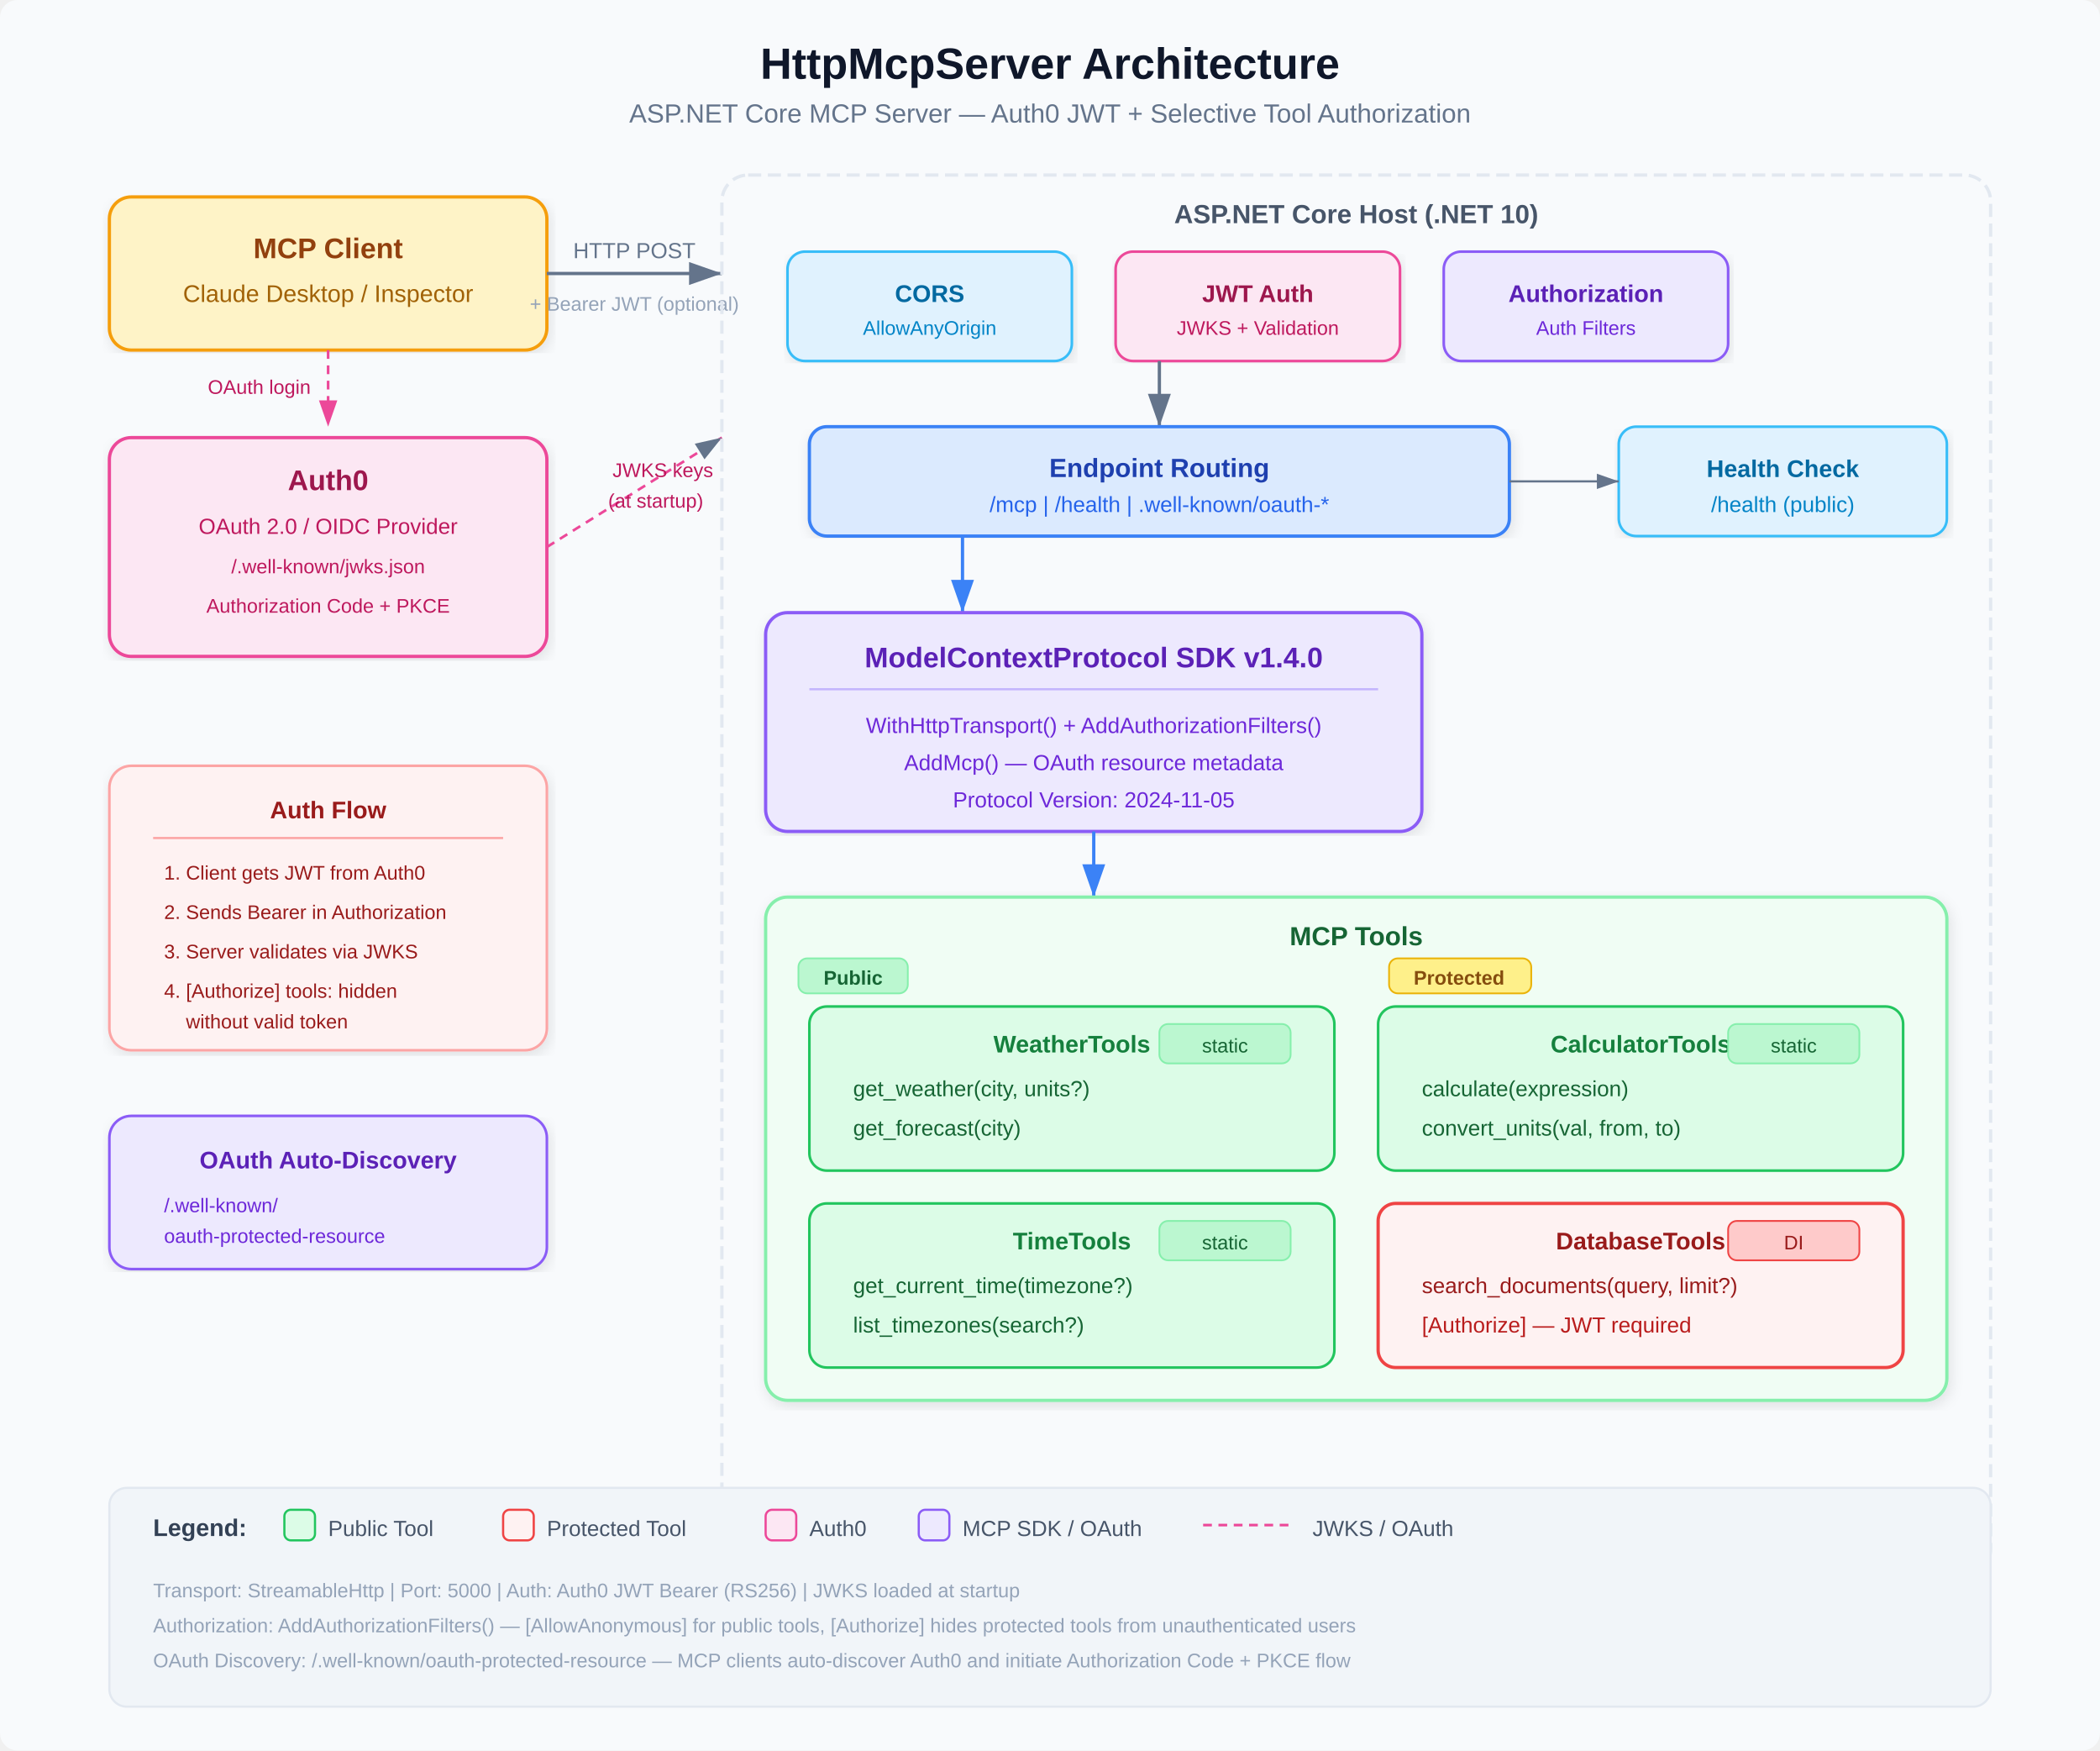
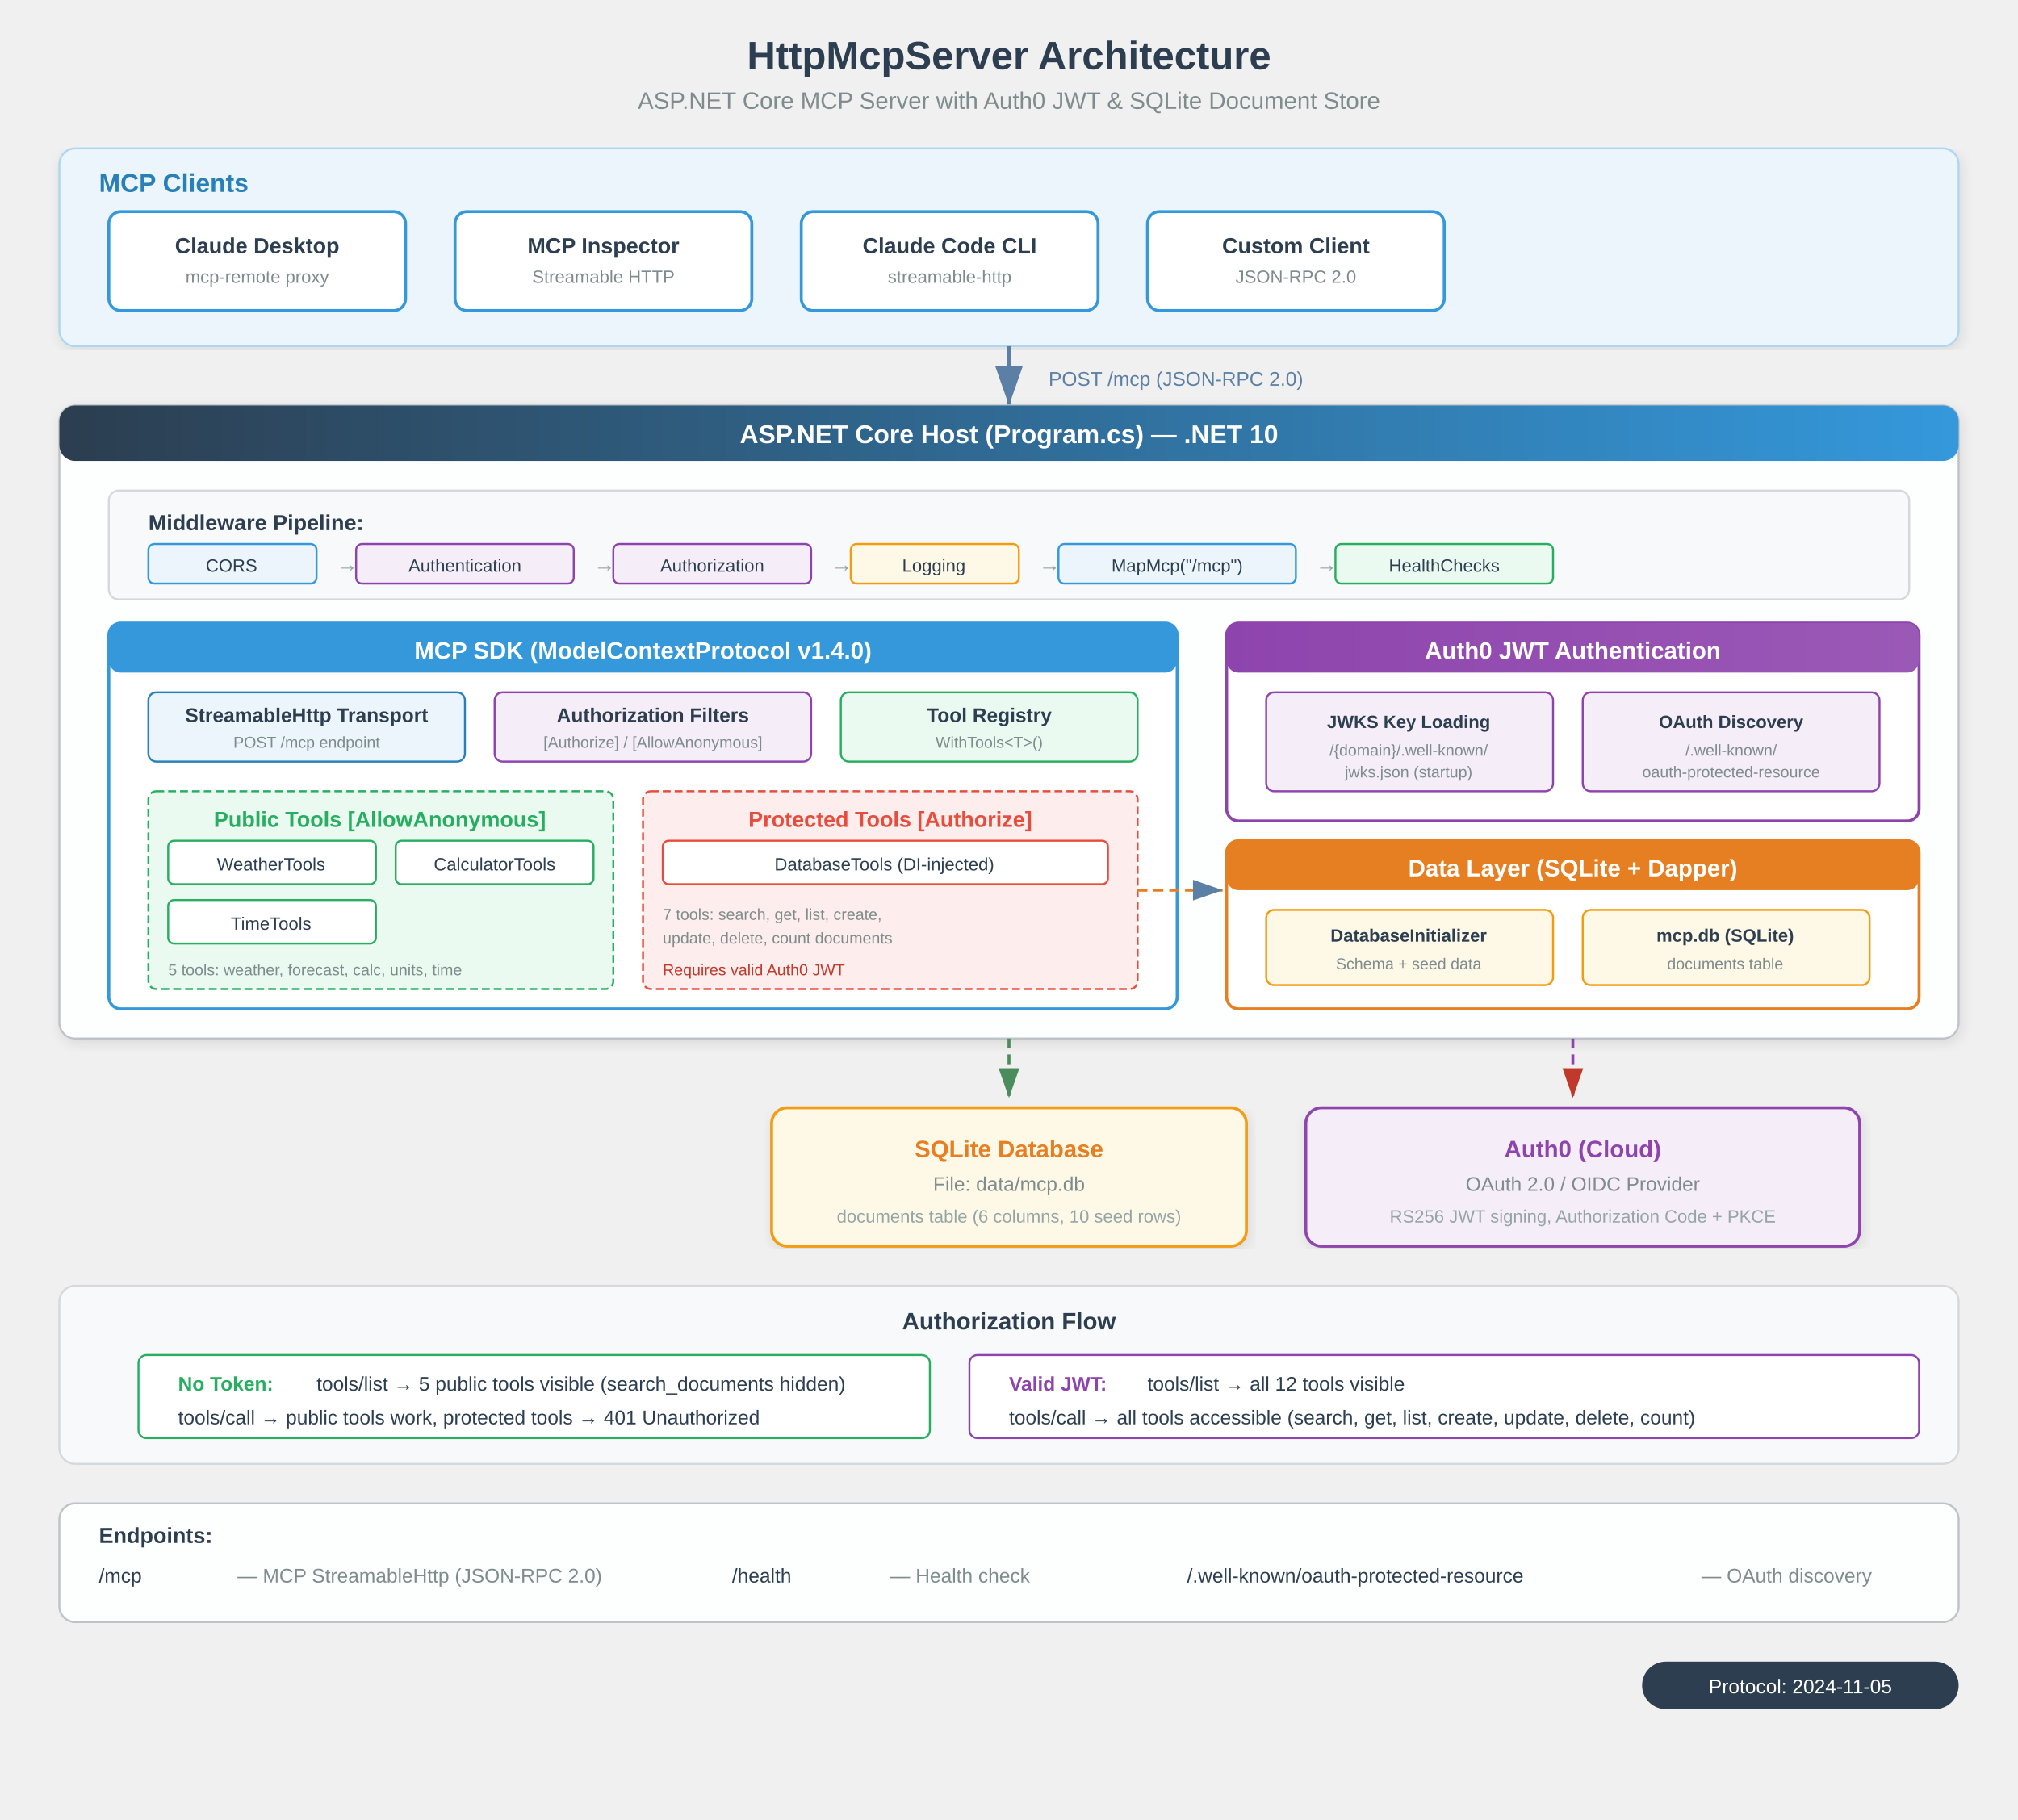
- <svg xmlns="http://www.w3.org/2000/svg" viewBox="0 0 960 800" font-family="Segoe UI, Arial, sans-serif">
+ <svg xmlns="http://www.w3.org/2000/svg" viewBox="0 0 1020 920" font-family="Segoe UI, Arial, sans-serif">
  <defs>
    <marker id="arrow" viewBox="0 0 10 7" refX="10" refY="3.5" markerWidth="10" markerHeight="7" orient="auto-start-reverse">
-       <polygon points="0 0, 10 3.5, 0 7" fill="#64748b" />
+       <polygon points="0 0, 10 3.5, 0 7" fill="#5B7FA5" />
    </marker>
-     <marker id="arrow-blue" viewBox="0 0 10 7" refX="10" refY="3.5" markerWidth="10" markerHeight="7" orient="auto-start-reverse">
-       <polygon points="0 0, 10 3.5, 0 7" fill="#3b82f6" />
+     <marker id="arrow-green" viewBox="0 0 10 7" refX="10" refY="3.5" markerWidth="10" markerHeight="7" orient="auto-start-reverse">
+       <polygon points="0 0, 10 3.5, 0 7" fill="#4A8C5C" />
    </marker>
-     <marker id="arrow-pink" viewBox="0 0 10 7" refX="10" refY="3.5" markerWidth="10" markerHeight="7" orient="auto-start-reverse">
-       <polygon points="0 0, 10 3.5, 0 7" fill="#ec4899" />
+     <marker id="arrow-red" viewBox="0 0 10 7" refX="10" refY="3.5" markerWidth="10" markerHeight="7" orient="auto-start-reverse">
+       <polygon points="0 0, 10 3.5, 0 7" fill="#C0392B" />
    </marker>
    <filter id="shadow" x="-2%" y="-2%" width="104%" height="104%">
      <feDropShadow dx="1" dy="2" stdDeviation="3" flood-opacity="0.1" />
    </filter>
+     <linearGradient id="headerGrad" x1="0%" y1="0%" x2="100%" y2="0%">
+       <stop offset="0%" style="stop-color:#2C3E50;stop-opacity:1" />
+       <stop offset="100%" style="stop-color:#3498DB;stop-opacity:1" />
+     </linearGradient>
+     <linearGradient id="authGrad" x1="0%" y1="0%" x2="100%" y2="0%">
+       <stop offset="0%" style="stop-color:#8E44AD;stop-opacity:1" />
+       <stop offset="100%" style="stop-color:#9B59B6;stop-opacity:1" />
+     </linearGradient>
  </defs>
-   <rect width="960" height="800" fill="#f8fafc" rx="8" />
-   <text x="480" y="36" text-anchor="middle" font-size="20" font-weight="700" fill="#0f172a">HttpMcpServer Architecture</text>
-   <text x="480" y="56" text-anchor="middle" font-size="12" fill="#64748b">ASP.NET Core MCP Server — Auth0 JWT + Selective Tool Authorization</text>
-   <rect x="50" y="90" width="200" height="70" rx="10" fill="#fef3c7" stroke="#f59e0b" stroke-width="1.5" filter="url(#shadow)" />
-   <text x="150" y="118" text-anchor="middle" font-size="13" font-weight="600" fill="#92400e">MCP Client</text>
-   <text x="150" y="138" text-anchor="middle" font-size="11" fill="#a16207">Claude Desktop / Inspector</text>
-   <line x1="250" y1="125" x2="330" y2="125" stroke="#64748b" stroke-width="1.5" marker-end="url(#arrow)" />
-   <text x="290" y="118" text-anchor="middle" font-size="10" fill="#64748b">HTTP POST</text>
-   <text x="290" y="142" text-anchor="middle" font-size="9" fill="#94a3b8">+ Bearer JWT (optional)</text>
-   <rect x="50" y="200" width="200" height="100" rx="10" fill="#fce7f3" stroke="#ec4899" stroke-width="1.5" filter="url(#shadow)" />
-   <text x="150" y="224" text-anchor="middle" font-size="13" font-weight="600" fill="#9d174d">Auth0</text>
-   <text x="150" y="244" text-anchor="middle" font-size="10" fill="#be185d">OAuth 2.0 / OIDC Provider</text>
-   <text x="150" y="262" text-anchor="middle" font-size="9" fill="#be185d">/.well-known/jwks.json</text>
-   <text x="150" y="280" text-anchor="middle" font-size="9" fill="#be185d">Authorization Code + PKCE</text>
-   <line x1="250" y1="250" x2="330" y2="200" stroke="#ec4899" stroke-width="1.2" stroke-dasharray="4,3" marker-end="url(#arrow)" />
-   <text x="280" y="218" font-size="9" fill="#be185d">JWKS keys</text>
-   <text x="278" y="232" font-size="9" fill="#be185d">(at startup)</text>
-   <path d="M 150 160 L 150 195" fill="none" stroke="#ec4899" stroke-width="1.2" stroke-dasharray="4,3" marker-end="url(#arrow-pink)" />
-   <text x="95" y="180" font-size="9" fill="#be185d">OAuth login</text>
-   <rect x="330" y="80" width="580" height="640" rx="12" fill="none" stroke="#e2e8f0" stroke-width="1.5" stroke-dasharray="6,3" />
-   <text x="620" y="102" text-anchor="middle" font-size="12" font-weight="600" fill="#475569">ASP.NET Core Host (.NET 10)</text>
-   <rect x="360" y="115" width="130" height="50" rx="8" fill="#e0f2fe" stroke="#38bdf8" stroke-width="1.2" filter="url(#shadow)" />
-   <text x="425" y="138" text-anchor="middle" font-size="11" font-weight="600" fill="#0369a1">CORS</text>
-   <text x="425" y="153" text-anchor="middle" font-size="9" fill="#0284c7">AllowAnyOrigin</text>
-   <rect x="510" y="115" width="130" height="50" rx="8" fill="#fce7f3" stroke="#ec4899" stroke-width="1.2" filter="url(#shadow)" />
-   <text x="575" y="138" text-anchor="middle" font-size="11" font-weight="600" fill="#9d174d">JWT Auth</text>
-   <text x="575" y="153" text-anchor="middle" font-size="9" fill="#be185d">JWKS + Validation</text>
-   <rect x="660" y="115" width="130" height="50" rx="8" fill="#ede9fe" stroke="#8b5cf6" stroke-width="1.2" filter="url(#shadow)" />
-   <text x="725" y="138" text-anchor="middle" font-size="11" font-weight="600" fill="#5b21b6">Authorization</text>
-   <text x="725" y="153" text-anchor="middle" font-size="9" fill="#6d28d9">Auth Filters</text>
-   <line x1="530" y1="165" x2="530" y2="195" stroke="#64748b" stroke-width="1.5" marker-end="url(#arrow)" />
-   <rect x="370" y="195" width="320" height="50" rx="8" fill="#dbeafe" stroke="#3b82f6" stroke-width="1.5" filter="url(#shadow)" />
-   <text x="530" y="218" text-anchor="middle" font-size="12" font-weight="700" fill="#1e40af">Endpoint Routing</text>
-   <text x="530" y="234" text-anchor="middle" font-size="10" fill="#2563eb">/mcp  |  /health  |  .well-known/oauth-*</text>
-   <line x1="440" y1="245" x2="440" y2="280" stroke="#3b82f6" stroke-width="1.5" marker-end="url(#arrow-blue)" />
-   <rect x="350" y="280" width="300" height="100" rx="10" fill="#ede9fe" stroke="#8b5cf6" stroke-width="1.5" filter="url(#shadow)" />
-   <text x="500" y="305" text-anchor="middle" font-size="13" font-weight="700" fill="#5b21b6">ModelContextProtocol SDK v1.4.0</text>
-   <line x1="370" y1="315" x2="630" y2="315" stroke="#c4b5fd" stroke-width="1" />
-   <text x="500" y="335" text-anchor="middle" font-size="10" fill="#6d28d9">WithHttpTransport() + AddAuthorizationFilters()</text>
-   <text x="500" y="352" text-anchor="middle" font-size="10" fill="#6d28d9">AddMcp() — OAuth resource metadata</text>
-   <text x="500" y="369" text-anchor="middle" font-size="10" fill="#6d28d9">Protocol Version: 2024-11-05</text>
-   <line x1="500" y1="380" x2="500" y2="410" stroke="#3b82f6" stroke-width="1.5" marker-end="url(#arrow-blue)" />
-   <rect x="350" y="410" width="540" height="230" rx="10" fill="#f0fdf4" stroke="#86efac" stroke-width="1.5" filter="url(#shadow)" />
-   <text x="620" y="432" text-anchor="middle" font-size="12" font-weight="700" fill="#166534">MCP Tools</text>
-   <rect x="365" y="438" width="50" height="16" rx="4" fill="#bbf7d0" stroke="#86efac" stroke-width="0.8" />
-   <text x="390" y="450" text-anchor="middle" font-size="9" font-weight="600" fill="#166534">Public</text>
-   <rect x="635" y="438" width="65" height="16" rx="4" fill="#fef08a" stroke="#eab308" stroke-width="0.8" />
-   <text x="667" y="450" text-anchor="middle" font-size="9" font-weight="600" fill="#854d0e">Protected</text>
-   <rect x="370" y="460" width="240" height="75" rx="8" fill="#dcfce7" stroke="#22c55e" stroke-width="1.2" />
-   <text x="490" y="481" text-anchor="middle" font-size="11" font-weight="600" fill="#15803d">WeatherTools</text>
-   <text x="390" y="501" font-size="10" fill="#166534">get_weather(city, units?)</text>
-   <text x="390" y="519" font-size="10" fill="#166534">get_forecast(city)</text>
-   <rect x="530" y="468" width="60" height="18" rx="4" fill="#bbf7d0" stroke="#86efac" stroke-width="0.8" />
-   <text x="560" y="481" text-anchor="middle" font-size="9" fill="#166534">static</text>
-   <rect x="630" y="460" width="240" height="75" rx="8" fill="#dcfce7" stroke="#22c55e" stroke-width="1.2" />
-   <text x="750" y="481" text-anchor="middle" font-size="11" font-weight="600" fill="#15803d">CalculatorTools</text>
-   <text x="650" y="501" font-size="10" fill="#166534">calculate(expression)</text>
-   <text x="650" y="519" font-size="10" fill="#166534">convert_units(val, from, to)</text>
-   <rect x="790" y="468" width="60" height="18" rx="4" fill="#bbf7d0" stroke="#86efac" stroke-width="0.8" />
-   <text x="820" y="481" text-anchor="middle" font-size="9" fill="#166534">static</text>
-   <rect x="370" y="550" width="240" height="75" rx="8" fill="#dcfce7" stroke="#22c55e" stroke-width="1.2" />
-   <text x="490" y="571" text-anchor="middle" font-size="11" font-weight="600" fill="#15803d">TimeTools</text>
-   <text x="390" y="591" font-size="10" fill="#166534">get_current_time(timezone?)</text>
-   <text x="390" y="609" font-size="10" fill="#166534">list_timezones(search?)</text>
-   <rect x="530" y="558" width="60" height="18" rx="4" fill="#bbf7d0" stroke="#86efac" stroke-width="0.8" />
-   <text x="560" y="571" text-anchor="middle" font-size="9" fill="#166534">static</text>
-   <rect x="630" y="550" width="240" height="75" rx="8" fill="#fef2f2" stroke="#ef4444" stroke-width="1.5" />
-   <text x="750" y="571" text-anchor="middle" font-size="11" font-weight="600" fill="#991b1b">DatabaseTools</text>
-   <text x="650" y="591" font-size="10" fill="#991b1b">search_documents(query, limit?)</text>
-   <text x="650" y="609" font-size="10" fill="#b91c1c">[Authorize] — JWT required</text>
-   <rect x="790" y="558" width="60" height="18" rx="4" fill="#fecaca" stroke="#ef4444" stroke-width="0.8" />
-   <text x="820" y="571" text-anchor="middle" font-size="9" fill="#991b1b">DI</text>
-   <rect x="740" y="195" width="150" height="50" rx="8" fill="#e0f2fe" stroke="#38bdf8" stroke-width="1.2" filter="url(#shadow)" />
-   <text x="815" y="218" text-anchor="middle" font-size="11" font-weight="600" fill="#0369a1">Health Check</text>
-   <text x="815" y="234" text-anchor="middle" font-size="10" fill="#0284c7">/health (public)</text>
-   <line x1="690" y1="220" x2="740" y2="220" stroke="#64748b" stroke-width="1" marker-end="url(#arrow)" />
-   <rect x="50" y="350" width="200" height="130" rx="10" fill="#fef2f2" stroke="#fca5a5" stroke-width="1.2" filter="url(#shadow)" />
-   <text x="150" y="374" text-anchor="middle" font-size="11" font-weight="600" fill="#991b1b">Auth Flow</text>
-   <line x1="70" y1="383" x2="230" y2="383" stroke="#fca5a5" stroke-width="1" />
-   <text x="75" y="402" font-size="9" fill="#991b1b">1. Client gets JWT from Auth0</text>
-   <text x="75" y="420" font-size="9" fill="#991b1b">2. Sends Bearer in Authorization</text>
-   <text x="75" y="438" font-size="9" fill="#991b1b">3. Server validates via JWKS</text>
-   <text x="75" y="456" font-size="9" fill="#991b1b">4. [Authorize] tools: hidden</text>
-   <text x="85" y="470" font-size="9" fill="#991b1b">without valid token</text>
-   <rect x="50" y="510" width="200" height="70" rx="10" fill="#ede9fe" stroke="#8b5cf6" stroke-width="1.2" filter="url(#shadow)" />
-   <text x="150" y="534" text-anchor="middle" font-size="11" font-weight="600" fill="#5b21b6">OAuth Auto-Discovery</text>
-   <text x="75" y="554" font-size="9" fill="#6d28d9">/.well-known/</text>
-   <text x="75" y="568" font-size="9" fill="#6d28d9">oauth-protected-resource</text>
-   <rect x="50" y="680" width="860" height="100" rx="8" fill="#f1f5f9" stroke="#e2e8f0" stroke-width="1" />
-   <text x="70" y="702" font-size="11" font-weight="600" fill="#334155">Legend:</text>
-   <rect x="130" y="690" width="14" height="14" rx="3" fill="#dcfce7" stroke="#22c55e" />
-   <text x="150" y="702" font-size="10" fill="#475569">Public Tool</text>
-   <rect x="230" y="690" width="14" height="14" rx="3" fill="#fef2f2" stroke="#ef4444" />
-   <text x="250" y="702" font-size="10" fill="#475569">Protected Tool</text>
-   <rect x="350" y="690" width="14" height="14" rx="3" fill="#fce7f3" stroke="#ec4899" />
-   <text x="370" y="702" font-size="10" fill="#475569">Auth0</text>
-   <rect x="420" y="690" width="14" height="14" rx="3" fill="#ede9fe" stroke="#8b5cf6" />
-   <text x="440" y="702" font-size="10" fill="#475569">MCP SDK / OAuth</text>
-   <line x1="550" y1="697" x2="590" y2="697" stroke="#ec4899" stroke-width="1.2" stroke-dasharray="4,3" />
-   <text x="600" y="702" font-size="10" fill="#475569">JWKS / OAuth</text>
-   <text x="70" y="730" font-size="9" fill="#94a3b8">Transport: StreamableHttp | Port: 5000 | Auth: Auth0 JWT Bearer (RS256) | JWKS loaded at startup</text>
-   <text x="70" y="746" font-size="9" fill="#94a3b8">Authorization: AddAuthorizationFilters() — [AllowAnonymous] for public tools, [Authorize] hides protected tools from unauthenticated users</text>
-   <text x="70" y="762" font-size="9" fill="#94a3b8">OAuth Discovery: /.well-known/oauth-protected-resource — MCP clients auto-discover Auth0 and initiate Authorization Code + PKCE flow</text>
+   <text x="510" y="35" text-anchor="middle" font-size="20" font-weight="bold" fill="#2C3E50">HttpMcpServer Architecture</text>
+   <text x="510" y="55" text-anchor="middle" font-size="12" fill="#7F8C8D">ASP.NET Core MCP Server with Auth0 JWT &amp; SQLite Document Store</text>
+   <rect x="30" y="75" width="960" height="100" rx="8" fill="#EBF5FB" stroke="#AED6F1" stroke-width="1" filter="url(#shadow)" />
+   <text x="50" y="97" font-size="13" font-weight="bold" fill="#2980B9">MCP Clients</text>
+   <rect x="55" y="107" width="150" height="50" rx="6" fill="white" stroke="#3498DB" stroke-width="1.5" />
+   <text x="130" y="128" text-anchor="middle" font-size="11" font-weight="bold" fill="#2C3E50">Claude Desktop</text>
+   <text x="130" y="143" text-anchor="middle" font-size="9" fill="#7F8C8D">mcp-remote proxy</text>
+   <rect x="230" y="107" width="150" height="50" rx="6" fill="white" stroke="#3498DB" stroke-width="1.5" />
+   <text x="305" y="128" text-anchor="middle" font-size="11" font-weight="bold" fill="#2C3E50">MCP Inspector</text>
+   <text x="305" y="143" text-anchor="middle" font-size="9" fill="#7F8C8D">Streamable HTTP</text>
+   <rect x="405" y="107" width="150" height="50" rx="6" fill="white" stroke="#3498DB" stroke-width="1.5" />
+   <text x="480" y="128" text-anchor="middle" font-size="11" font-weight="bold" fill="#2C3E50">Claude Code CLI</text>
+   <text x="480" y="143" text-anchor="middle" font-size="9" fill="#7F8C8D">streamable-http</text>
+   <rect x="580" y="107" width="150" height="50" rx="6" fill="white" stroke="#3498DB" stroke-width="1.5" />
+   <text x="655" y="128" text-anchor="middle" font-size="11" font-weight="bold" fill="#2C3E50">Custom Client</text>
+   <text x="655" y="143" text-anchor="middle" font-size="9" fill="#7F8C8D">JSON-RPC 2.0</text>
+   <line x1="510" y1="175" x2="510" y2="205" stroke="#5B7FA5" stroke-width="2" marker-end="url(#arrow)" />
+   <text x="530" y="195" font-size="10" fill="#5B7FA5">POST /mcp (JSON-RPC 2.0)</text>
+   <rect x="30" y="205" width="960" height="320" rx="8" fill="#FDFEFE" stroke="#BDC3C7" stroke-width="1" filter="url(#shadow)" />
+   <rect x="30" y="205" width="960" height="28" rx="8" fill="url(#headerGrad)" />
+   <text x="510" y="224" text-anchor="middle" font-size="13" font-weight="bold" fill="white">ASP.NET Core Host (Program.cs) — .NET 10</text>
+   <rect x="55" y="248" width="910" height="55" rx="5" fill="#F8F9FA" stroke="#D5D8DC" stroke-width="1" />
+   <text x="75" y="268" font-size="11" font-weight="bold" fill="#2C3E50">Middleware Pipeline:</text>
+   <rect x="75" y="275" width="85" height="20" rx="3" fill="#EBF5FB" stroke="#3498DB" stroke-width="1" />
+   <text x="117" y="289" text-anchor="middle" font-size="9" fill="#2C3E50">CORS</text>
+   <text x="170" y="289" font-size="11" fill="#95A5A6">→</text>
+   <rect x="180" y="275" width="110" height="20" rx="3" fill="#F5EEF8" stroke="#8E44AD" stroke-width="1" />
+   <text x="235" y="289" text-anchor="middle" font-size="9" fill="#2C3E50">Authentication</text>
+   <text x="300" y="289" font-size="11" fill="#95A5A6">→</text>
+   <rect x="310" y="275" width="100" height="20" rx="3" fill="#F5EEF8" stroke="#8E44AD" stroke-width="1" />
+   <text x="360" y="289" text-anchor="middle" font-size="9" fill="#2C3E50">Authorization</text>
+   <text x="420" y="289" font-size="11" fill="#95A5A6">→</text>
+   <rect x="430" y="275" width="85" height="20" rx="3" fill="#FEF9E7" stroke="#F39C12" stroke-width="1" />
+   <text x="472" y="289" text-anchor="middle" font-size="9" fill="#2C3E50">Logging</text>
+   <text x="525" y="289" font-size="11" fill="#95A5A6">→</text>
+   <rect x="535" y="275" width="120" height="20" rx="3" fill="#EBF5FB" stroke="#3498DB" stroke-width="1" />
+   <text x="595" y="289" text-anchor="middle" font-size="9" fill="#2C3E50">MapMcp("/mcp")</text>
+   <text x="665" y="289" font-size="11" fill="#95A5A6">→</text>
+   <rect x="675" y="275" width="110" height="20" rx="3" fill="#EAFAF1" stroke="#27AE60" stroke-width="1" />
+   <text x="730" y="289" text-anchor="middle" font-size="9" fill="#2C3E50">HealthChecks</text>
+   <rect x="55" y="315" width="540" height="195" rx="6" fill="white" stroke="#3498DB" stroke-width="1.5" />
+   <rect x="55" y="315" width="540" height="25" rx="6" fill="#3498DB" />
+   <text x="325" y="333" text-anchor="middle" font-size="12" font-weight="bold" fill="white">MCP SDK (ModelContextProtocol v1.4.0)</text>
+   <rect x="75" y="350" width="160" height="35" rx="4" fill="#EBF5FB" stroke="#2980B9" stroke-width="1" />
+   <text x="155" y="365" text-anchor="middle" font-size="10" font-weight="bold" fill="#2C3E50">StreamableHttp Transport</text>
+   <text x="155" y="378" text-anchor="middle" font-size="8" fill="#7F8C8D">POST /mcp endpoint</text>
+   <rect x="250" y="350" width="160" height="35" rx="4" fill="#F5EEF8" stroke="#8E44AD" stroke-width="1" />
+   <text x="330" y="365" text-anchor="middle" font-size="10" font-weight="bold" fill="#2C3E50">Authorization Filters</text>
+   <text x="330" y="378" text-anchor="middle" font-size="8" fill="#7F8C8D">[Authorize] / [AllowAnonymous]</text>
+   <rect x="425" y="350" width="150" height="35" rx="4" fill="#EAFAF1" stroke="#27AE60" stroke-width="1" />
+   <text x="500" y="365" text-anchor="middle" font-size="10" font-weight="bold" fill="#2C3E50">Tool Registry</text>
+   <text x="500" y="378" text-anchor="middle" font-size="8" fill="#7F8C8D">WithTools&lt;T&gt;()</text>
+   <rect x="75" y="400" width="235" height="100" rx="4" fill="#EAFAF1" stroke="#27AE60" stroke-width="1" stroke-dasharray="4,2" />
+   <text x="192" y="418" text-anchor="middle" font-size="11" font-weight="bold" fill="#27AE60">Public Tools [AllowAnonymous]</text>
+   <rect x="85" y="425" width="105" height="22" rx="3" fill="white" stroke="#27AE60" stroke-width="1" />
+   <text x="137" y="440" text-anchor="middle" font-size="9" fill="#2C3E50">WeatherTools</text>
+   <rect x="200" y="425" width="100" height="22" rx="3" fill="white" stroke="#27AE60" stroke-width="1" />
+   <text x="250" y="440" text-anchor="middle" font-size="9" fill="#2C3E50">CalculatorTools</text>
+   <rect x="85" y="455" width="105" height="22" rx="3" fill="white" stroke="#27AE60" stroke-width="1" />
+   <text x="137" y="470" text-anchor="middle" font-size="9" fill="#2C3E50">TimeTools</text>
+   <text x="85" y="493" font-size="8" fill="#7F8C8D">5 tools: weather, forecast, calc, units, time</text>
+   <rect x="325" y="400" width="250" height="100" rx="4" fill="#FDEDEC" stroke="#E74C3C" stroke-width="1" stroke-dasharray="4,2" />
+   <text x="450" y="418" text-anchor="middle" font-size="11" font-weight="bold" fill="#E74C3C">Protected Tools [Authorize]</text>
+   <rect x="335" y="425" width="225" height="22" rx="3" fill="white" stroke="#E74C3C" stroke-width="1" />
+   <text x="447" y="440" text-anchor="middle" font-size="9" fill="#2C3E50">DatabaseTools (DI-injected)</text>
+   <text x="335" y="465" font-size="8" fill="#7F8C8D">7 tools: search, get, list, create,</text>
+   <text x="335" y="477" font-size="8" fill="#7F8C8D">update, delete, count documents</text>
+   <text x="335" y="493" font-size="8" fill="#C0392B">Requires valid Auth0 JWT</text>
+   <rect x="620" y="315" width="350" height="100" rx="6" fill="white" stroke="#8E44AD" stroke-width="1.5" />
+   <rect x="620" y="315" width="350" height="25" rx="6" fill="url(#authGrad)" />
+   <text x="795" y="333" text-anchor="middle" font-size="12" font-weight="bold" fill="white">Auth0 JWT Authentication</text>
+   <rect x="640" y="350" width="145" height="50" rx="4" fill="#F5EEF8" stroke="#8E44AD" stroke-width="1" />
+   <text x="712" y="368" text-anchor="middle" font-size="9" font-weight="bold" fill="#2C3E50">JWKS Key Loading</text>
+   <text x="712" y="382" text-anchor="middle" font-size="8" fill="#7F8C8D">/{domain}/.well-known/</text>
+   <text x="712" y="393" text-anchor="middle" font-size="8" fill="#7F8C8D">jwks.json (startup)</text>
+   <rect x="800" y="350" width="150" height="50" rx="4" fill="#F5EEF8" stroke="#8E44AD" stroke-width="1" />
+   <text x="875" y="368" text-anchor="middle" font-size="9" font-weight="bold" fill="#2C3E50">OAuth Discovery</text>
+   <text x="875" y="382" text-anchor="middle" font-size="8" fill="#7F8C8D">/.well-known/</text>
+   <text x="875" y="393" text-anchor="middle" font-size="8" fill="#7F8C8D">oauth-protected-resource</text>
+   <rect x="620" y="425" width="350" height="85" rx="6" fill="white" stroke="#E67E22" stroke-width="1.5" />
+   <rect x="620" y="425" width="350" height="25" rx="6" fill="#E67E22" />
+   <text x="795" y="443" text-anchor="middle" font-size="12" font-weight="bold" fill="white">Data Layer (SQLite + Dapper)</text>
+   <rect x="640" y="460" width="145" height="38" rx="4" fill="#FEF9E7" stroke="#F39C12" stroke-width="1" />
+   <text x="712" y="476" text-anchor="middle" font-size="9" font-weight="bold" fill="#2C3E50">DatabaseInitializer</text>
+   <text x="712" y="490" text-anchor="middle" font-size="8" fill="#7F8C8D">Schema + seed data</text>
+   <rect x="800" y="460" width="145" height="38" rx="4" fill="#FEF9E7" stroke="#F39C12" stroke-width="1" />
+   <text x="872" y="476" text-anchor="middle" font-size="9" font-weight="bold" fill="#2C3E50">mcp.db (SQLite)</text>
+   <text x="872" y="490" text-anchor="middle" font-size="8" fill="#7F8C8D">documents table</text>
+   <line x1="575" y1="450" x2="618" y2="450" stroke="#E67E22" stroke-width="1.5" stroke-dasharray="5,3" marker-end="url(#arrow)" />
+   <line x1="795" y1="525" x2="795" y2="555" stroke="#8E44AD" stroke-width="1.5" stroke-dasharray="5,3" marker-end="url(#arrow-red)" />
+   <line x1="510" y1="525" x2="510" y2="555" stroke="#4A8C5C" stroke-width="1.5" stroke-dasharray="5,3" marker-end="url(#arrow-green)" />
+   <rect x="660" y="560" width="280" height="70" rx="8" fill="#F5EEF8" stroke="#8E44AD" stroke-width="1.5" filter="url(#shadow)" />
+   <text x="800" y="585" text-anchor="middle" font-size="12" font-weight="bold" fill="#8E44AD">Auth0 (Cloud)</text>
+   <text x="800" y="602" text-anchor="middle" font-size="10" fill="#7F8C8D">OAuth 2.0 / OIDC Provider</text>
+   <text x="800" y="618" text-anchor="middle" font-size="9" fill="#95A5A6">RS256 JWT signing, Authorization Code + PKCE</text>
+   <rect x="390" y="560" width="240" height="70" rx="8" fill="#FEF9E7" stroke="#F39C12" stroke-width="1.5" filter="url(#shadow)" />
+   <text x="510" y="585" text-anchor="middle" font-size="12" font-weight="bold" fill="#E67E22">SQLite Database</text>
+   <text x="510" y="602" text-anchor="middle" font-size="10" fill="#7F8C8D">File: data/mcp.db</text>
+   <text x="510" y="618" text-anchor="middle" font-size="9" fill="#95A5A6">documents table (6 columns, 10 seed rows)</text>
+   <rect x="30" y="650" width="960" height="90" rx="8" fill="#F8F9FA" stroke="#D5D8DC" stroke-width="1" />
+   <text x="510" y="672" text-anchor="middle" font-size="12" font-weight="bold" fill="#2C3E50">Authorization Flow</text>
+   <rect x="70" y="685" width="400" height="42" rx="4" fill="white" stroke="#27AE60" stroke-width="1" />
+   <text x="90" y="703" font-size="10" font-weight="bold" fill="#27AE60">No Token:</text>
+   <text x="160" y="703" font-size="10" fill="#2C3E50">tools/list → 5 public tools visible (search_documents hidden)</text>
+   <text x="90" y="720" font-size="10" fill="#2C3E50">tools/call → public tools work, protected tools → 401 Unauthorized</text>
+   <rect x="490" y="685" width="480" height="42" rx="4" fill="white" stroke="#8E44AD" stroke-width="1" />
+   <text x="510" y="703" font-size="10" font-weight="bold" fill="#8E44AD">Valid JWT:</text>
+   <text x="580" y="703" font-size="10" fill="#2C3E50">tools/list → all 12 tools visible</text>
+   <text x="510" y="720" font-size="10" fill="#2C3E50">tools/call → all tools accessible (search, get, list, create, update, delete, count)</text>
+   <rect x="30" y="760" width="960" height="60" rx="8" fill="#FDFEFE" stroke="#BDC3C7" stroke-width="1" />
+   <text x="50" y="780" font-size="11" font-weight="bold" fill="#2C3E50">Endpoints:</text>
+   <text x="50" y="800" font-size="10" fill="#2C3E50">/mcp</text>
+   <text x="120" y="800" font-size="10" fill="#7F8C8D">— MCP StreamableHttp (JSON-RPC 2.0)</text>
+   <text x="370" y="800" font-size="10" fill="#2C3E50">/health</text>
+   <text x="450" y="800" font-size="10" fill="#7F8C8D">— Health check</text>
+   <text x="600" y="800" font-size="10" fill="#2C3E50">/.well-known/oauth-protected-resource</text>
+   <text x="860" y="800" font-size="10" fill="#7F8C8D">— OAuth discovery</text>
+   <rect x="830" y="840" width="160" height="24" rx="12" fill="#2C3E50" />
+   <text x="910" y="856" text-anchor="middle" font-size="10" fill="white">Protocol: 2024-11-05</text>
</svg>
